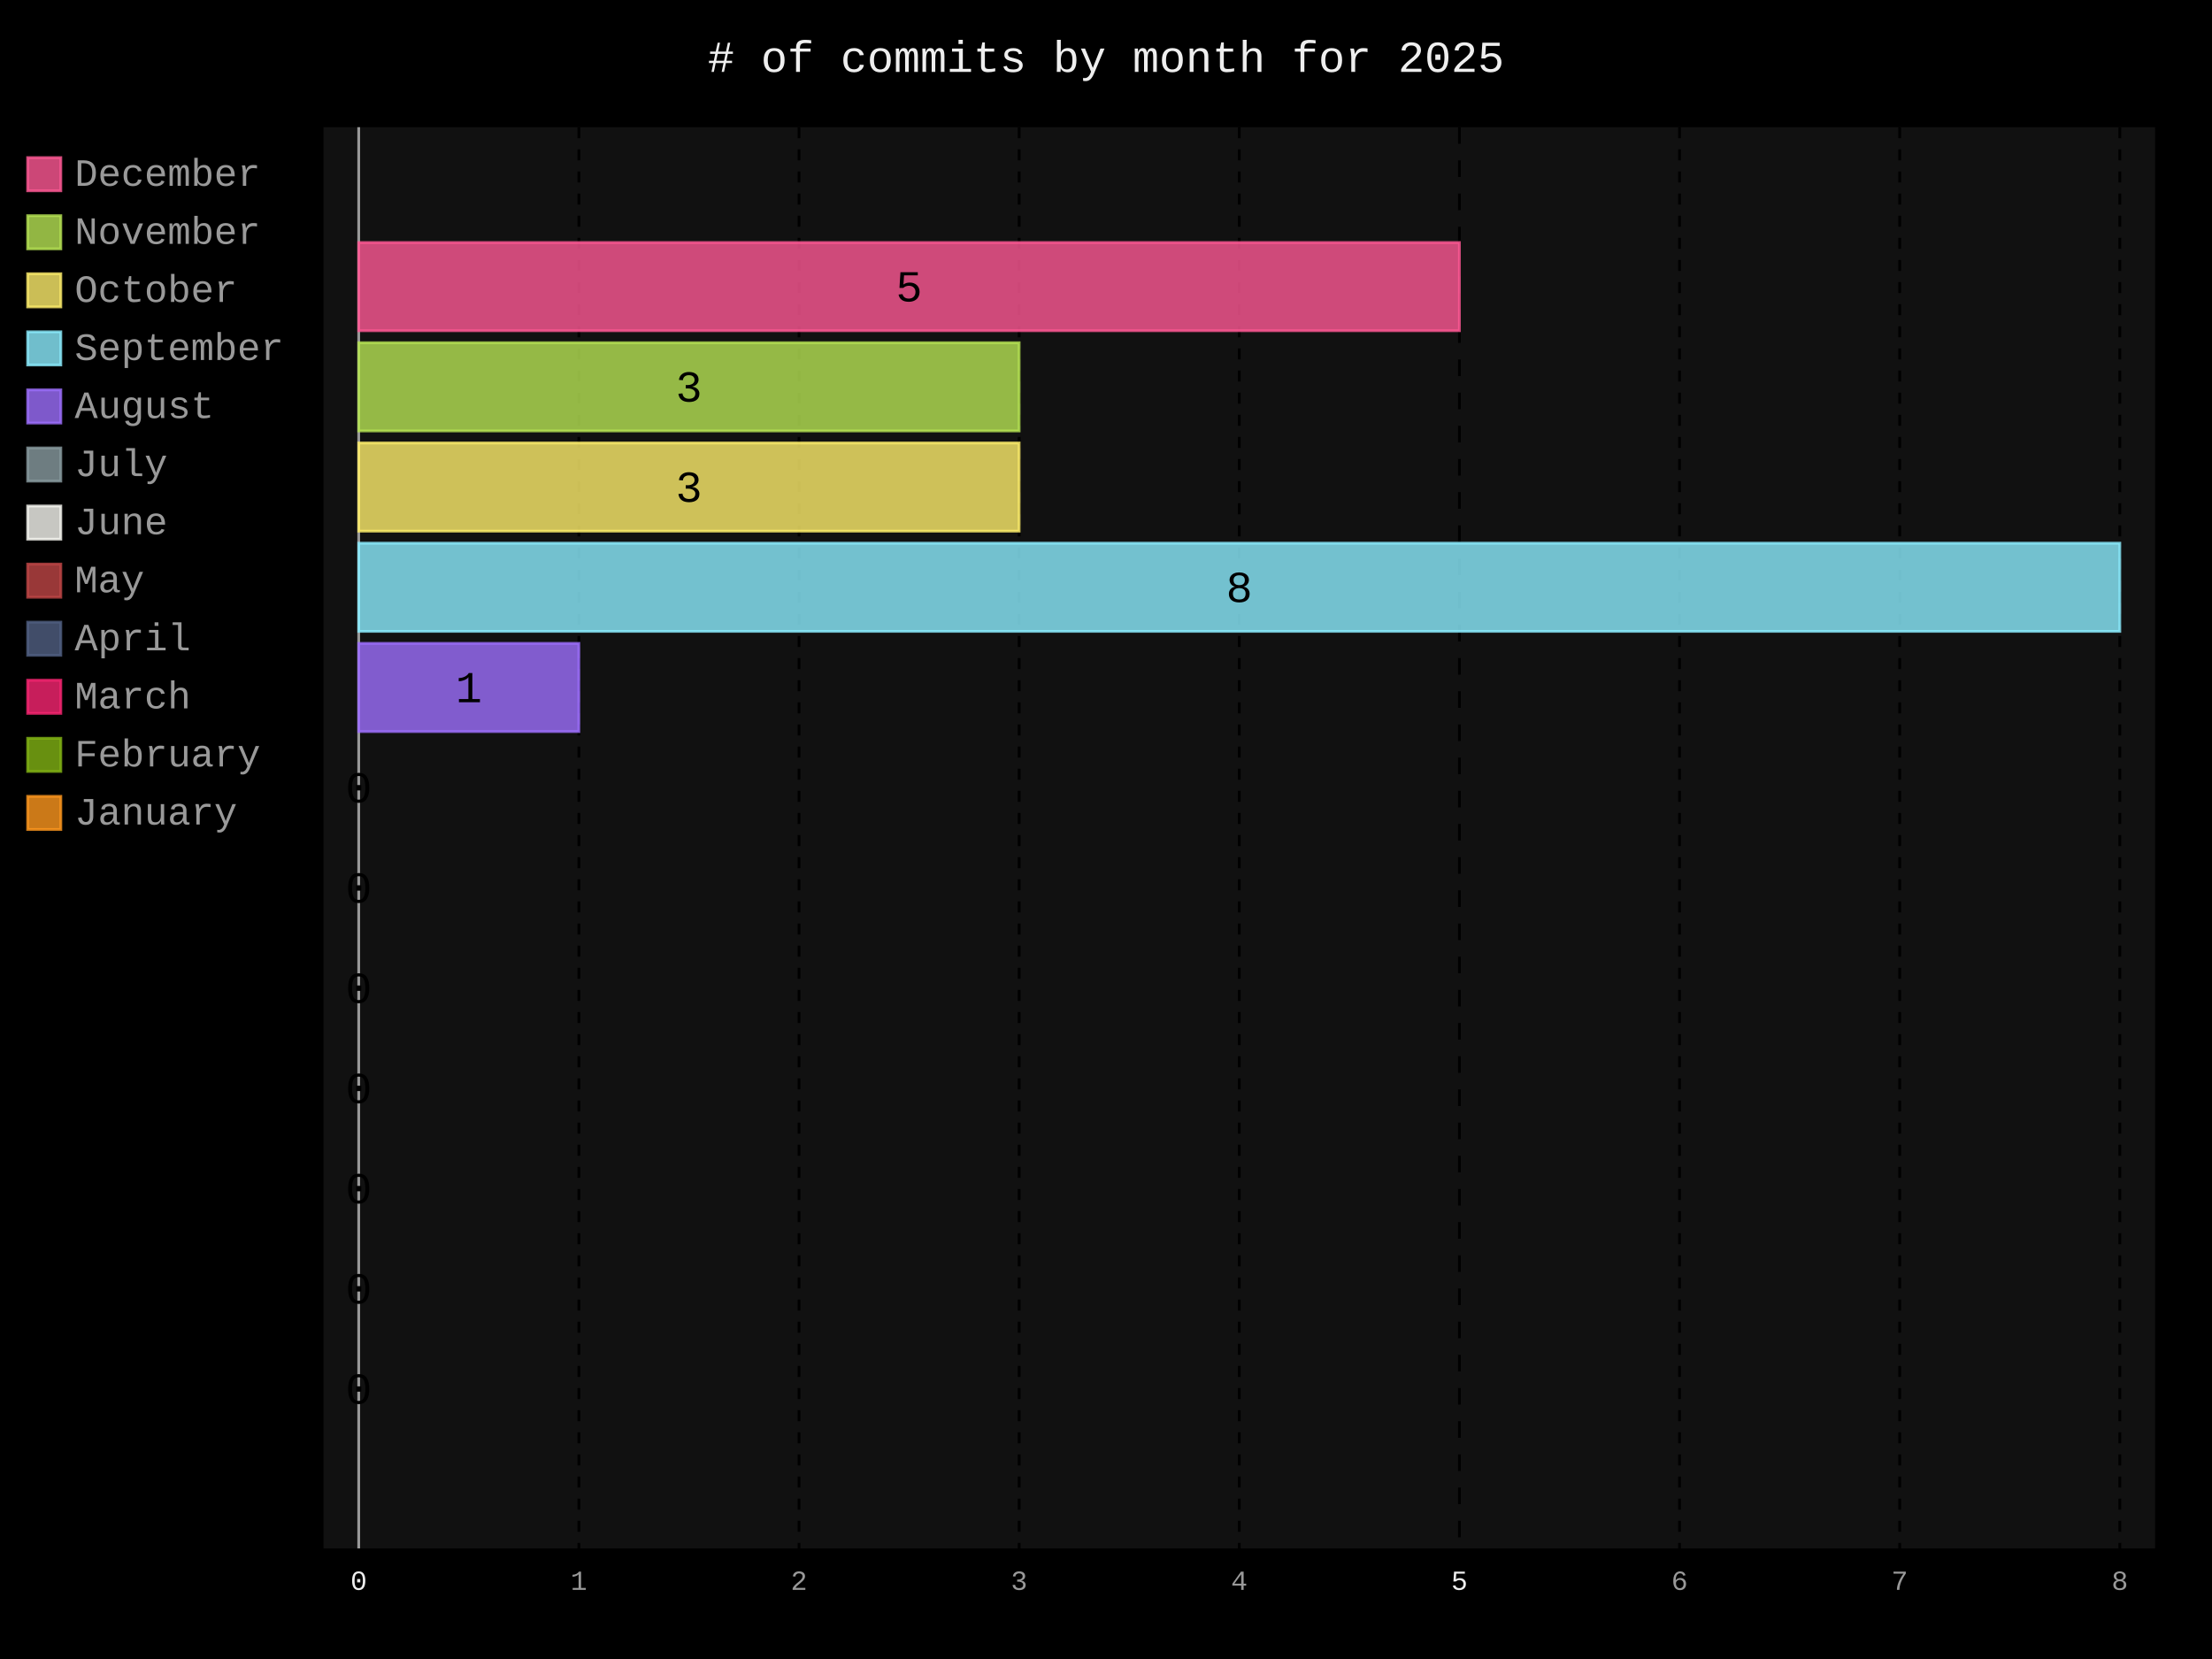
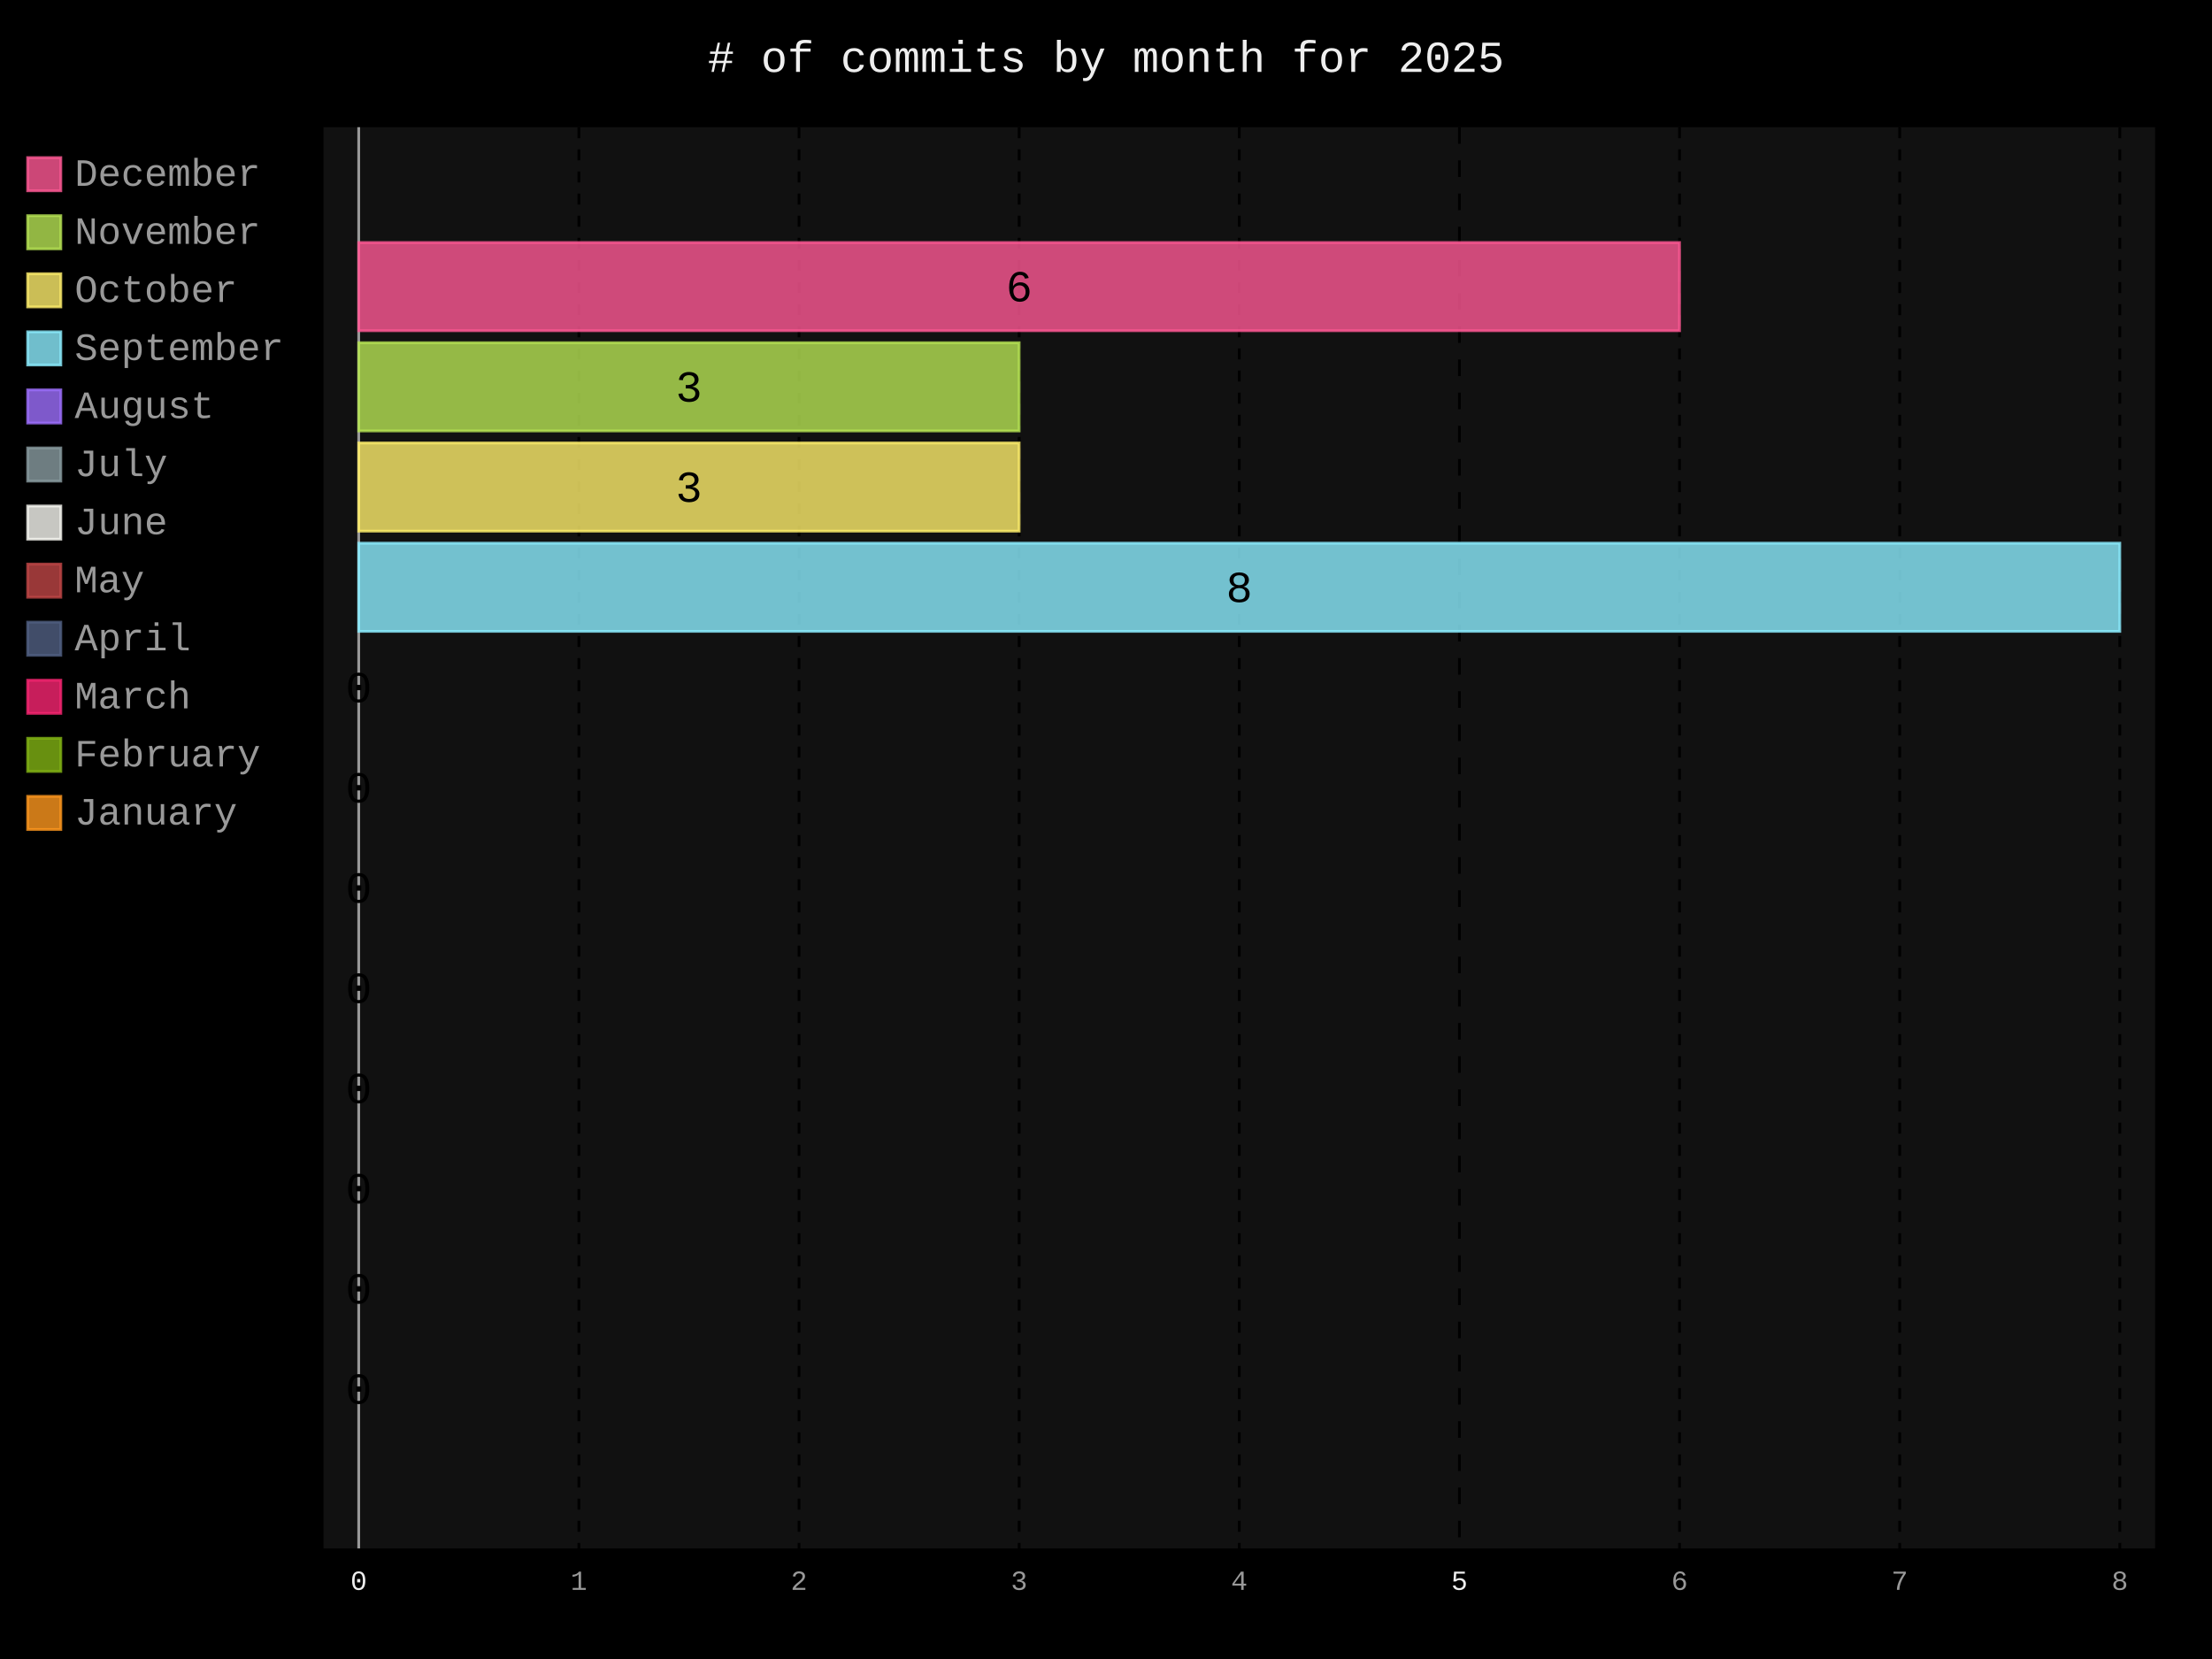
- <svg xmlns="http://www.w3.org/2000/svg" id="chart-17018861-f0f5-4ff5-8813-6e5bc1e0e3a4" class="pygal-chart" viewBox="0 0 800 600">
+ <svg xmlns="http://www.w3.org/2000/svg" id="chart-ded6a700-6eca-4d2b-ad61-0c48f27b3160" class="pygal-chart" viewBox="0 0 800 600">
  <defs>
-     <style type="text/css">#chart-17018861-f0f5-4ff5-8813-6e5bc1e0e3a4{-webkit-user-select:none;-webkit-font-smoothing:antialiased;font-family:Consolas,"Liberation Mono",Menlo,Courier,monospace}#chart-17018861-f0f5-4ff5-8813-6e5bc1e0e3a4 .title{font-family:Consolas,"Liberation Mono",Menlo,Courier,monospace;font-size:16px}#chart-17018861-f0f5-4ff5-8813-6e5bc1e0e3a4 .legends .legend text{font-family:Consolas,"Liberation Mono",Menlo,Courier,monospace;font-size:14px}#chart-17018861-f0f5-4ff5-8813-6e5bc1e0e3a4 .axis text{font-family:Consolas,"Liberation Mono",Menlo,Courier,monospace;font-size:10px}#chart-17018861-f0f5-4ff5-8813-6e5bc1e0e3a4 .axis text.major{font-family:Consolas,"Liberation Mono",Menlo,Courier,monospace;font-size:10px}#chart-17018861-f0f5-4ff5-8813-6e5bc1e0e3a4 .text-overlay text.value{font-family:Consolas,"Liberation Mono",Menlo,Courier,monospace;font-size:16px}#chart-17018861-f0f5-4ff5-8813-6e5bc1e0e3a4 .text-overlay text.label{font-family:Consolas,"Liberation Mono",Menlo,Courier,monospace;font-size:10px}#chart-17018861-f0f5-4ff5-8813-6e5bc1e0e3a4 .tooltip{font-family:Consolas,"Liberation Mono",Menlo,Courier,monospace;font-size:14px}#chart-17018861-f0f5-4ff5-8813-6e5bc1e0e3a4 text.no_data{font-family:Consolas,"Liberation Mono",Menlo,Courier,monospace;font-size:64px}
- #chart-17018861-f0f5-4ff5-8813-6e5bc1e0e3a4{background-color:black}#chart-17018861-f0f5-4ff5-8813-6e5bc1e0e3a4 path,#chart-17018861-f0f5-4ff5-8813-6e5bc1e0e3a4 line,#chart-17018861-f0f5-4ff5-8813-6e5bc1e0e3a4 rect,#chart-17018861-f0f5-4ff5-8813-6e5bc1e0e3a4 circle{-webkit-transition:250ms;-moz-transition:250ms;transition:250ms}#chart-17018861-f0f5-4ff5-8813-6e5bc1e0e3a4 .graph &gt; .background{fill:black}#chart-17018861-f0f5-4ff5-8813-6e5bc1e0e3a4 .plot &gt; .background{fill:#111}#chart-17018861-f0f5-4ff5-8813-6e5bc1e0e3a4 .graph{fill:#999}#chart-17018861-f0f5-4ff5-8813-6e5bc1e0e3a4 text.no_data{fill:#eee}#chart-17018861-f0f5-4ff5-8813-6e5bc1e0e3a4 .title{fill:#eee}#chart-17018861-f0f5-4ff5-8813-6e5bc1e0e3a4 .legends .legend text{fill:#999}#chart-17018861-f0f5-4ff5-8813-6e5bc1e0e3a4 .legends .legend:hover text{fill:#eee}#chart-17018861-f0f5-4ff5-8813-6e5bc1e0e3a4 .axis .line{stroke:#eee}#chart-17018861-f0f5-4ff5-8813-6e5bc1e0e3a4 .axis .guide.line{stroke:#555}#chart-17018861-f0f5-4ff5-8813-6e5bc1e0e3a4 .axis .major.line{stroke:#999}#chart-17018861-f0f5-4ff5-8813-6e5bc1e0e3a4 .axis text.major{fill:#eee}#chart-17018861-f0f5-4ff5-8813-6e5bc1e0e3a4 .axis.y .guides:hover .guide.line,#chart-17018861-f0f5-4ff5-8813-6e5bc1e0e3a4 .line-graph .axis.x .guides:hover .guide.line,#chart-17018861-f0f5-4ff5-8813-6e5bc1e0e3a4 .stackedline-graph .axis.x .guides:hover .guide.line,#chart-17018861-f0f5-4ff5-8813-6e5bc1e0e3a4 .xy-graph .axis.x .guides:hover .guide.line{stroke:#eee}#chart-17018861-f0f5-4ff5-8813-6e5bc1e0e3a4 .axis .guides:hover text{fill:#eee}#chart-17018861-f0f5-4ff5-8813-6e5bc1e0e3a4 .reactive{fill-opacity:.8;stroke-opacity:.8;stroke-width:1}#chart-17018861-f0f5-4ff5-8813-6e5bc1e0e3a4 .ci{stroke:#999}#chart-17018861-f0f5-4ff5-8813-6e5bc1e0e3a4 .reactive.active,#chart-17018861-f0f5-4ff5-8813-6e5bc1e0e3a4 .active .reactive{fill-opacity:.4;stroke-opacity:.9;stroke-width:4}#chart-17018861-f0f5-4ff5-8813-6e5bc1e0e3a4 .ci .reactive.active{stroke-width:1.5}#chart-17018861-f0f5-4ff5-8813-6e5bc1e0e3a4 .series text{fill:#eee}#chart-17018861-f0f5-4ff5-8813-6e5bc1e0e3a4 .tooltip rect{fill:#111;stroke:#eee;-webkit-transition:opacity 250ms;-moz-transition:opacity 250ms;transition:opacity 250ms}#chart-17018861-f0f5-4ff5-8813-6e5bc1e0e3a4 .tooltip .label{fill:#999}#chart-17018861-f0f5-4ff5-8813-6e5bc1e0e3a4 .tooltip .label{fill:#999}#chart-17018861-f0f5-4ff5-8813-6e5bc1e0e3a4 .tooltip .legend{font-size:.8em;fill:#555}#chart-17018861-f0f5-4ff5-8813-6e5bc1e0e3a4 .tooltip .x_label{font-size:.6em;fill:#eee}#chart-17018861-f0f5-4ff5-8813-6e5bc1e0e3a4 .tooltip .xlink{font-size:.5em;text-decoration:underline}#chart-17018861-f0f5-4ff5-8813-6e5bc1e0e3a4 .tooltip .value{font-size:1.5em}#chart-17018861-f0f5-4ff5-8813-6e5bc1e0e3a4 .bound{font-size:.5em}#chart-17018861-f0f5-4ff5-8813-6e5bc1e0e3a4 .max-value{font-size:.75em;fill:#555}#chart-17018861-f0f5-4ff5-8813-6e5bc1e0e3a4 .map-element{fill:#111;stroke:#555 !important}#chart-17018861-f0f5-4ff5-8813-6e5bc1e0e3a4 .map-element .reactive{fill-opacity:inherit;stroke-opacity:inherit}#chart-17018861-f0f5-4ff5-8813-6e5bc1e0e3a4 .color-0,#chart-17018861-f0f5-4ff5-8813-6e5bc1e0e3a4 .color-0 a:visited{stroke:#ff5995;fill:#ff5995}#chart-17018861-f0f5-4ff5-8813-6e5bc1e0e3a4 .color-1,#chart-17018861-f0f5-4ff5-8813-6e5bc1e0e3a4 .color-1 a:visited{stroke:#b6e354;fill:#b6e354}#chart-17018861-f0f5-4ff5-8813-6e5bc1e0e3a4 .color-2,#chart-17018861-f0f5-4ff5-8813-6e5bc1e0e3a4 .color-2 a:visited{stroke:#feed6c;fill:#feed6c}#chart-17018861-f0f5-4ff5-8813-6e5bc1e0e3a4 .color-3,#chart-17018861-f0f5-4ff5-8813-6e5bc1e0e3a4 .color-3 a:visited{stroke:#8cedff;fill:#8cedff}#chart-17018861-f0f5-4ff5-8813-6e5bc1e0e3a4 .color-4,#chart-17018861-f0f5-4ff5-8813-6e5bc1e0e3a4 .color-4 a:visited{stroke:#9e6ffe;fill:#9e6ffe}#chart-17018861-f0f5-4ff5-8813-6e5bc1e0e3a4 .color-5,#chart-17018861-f0f5-4ff5-8813-6e5bc1e0e3a4 .color-5 a:visited{stroke:#899ca1;fill:#899ca1}#chart-17018861-f0f5-4ff5-8813-6e5bc1e0e3a4 .color-6,#chart-17018861-f0f5-4ff5-8813-6e5bc1e0e3a4 .color-6 a:visited{stroke:#f8f8f2;fill:#f8f8f2}#chart-17018861-f0f5-4ff5-8813-6e5bc1e0e3a4 .color-7,#chart-17018861-f0f5-4ff5-8813-6e5bc1e0e3a4 .color-7 a:visited{stroke:#bf4646;fill:#bf4646}#chart-17018861-f0f5-4ff5-8813-6e5bc1e0e3a4 .color-8,#chart-17018861-f0f5-4ff5-8813-6e5bc1e0e3a4 .color-8 a:visited{stroke:#516083;fill:#516083}#chart-17018861-f0f5-4ff5-8813-6e5bc1e0e3a4 .color-9,#chart-17018861-f0f5-4ff5-8813-6e5bc1e0e3a4 .color-9 a:visited{stroke:#f92672;fill:#f92672}#chart-17018861-f0f5-4ff5-8813-6e5bc1e0e3a4 .color-10,#chart-17018861-f0f5-4ff5-8813-6e5bc1e0e3a4 .color-10 a:visited{stroke:#82b414;fill:#82b414}#chart-17018861-f0f5-4ff5-8813-6e5bc1e0e3a4 .color-11,#chart-17018861-f0f5-4ff5-8813-6e5bc1e0e3a4 .color-11 a:visited{stroke:#fd971f;fill:#fd971f}#chart-17018861-f0f5-4ff5-8813-6e5bc1e0e3a4 .text-overlay .color-0 text{fill:black}#chart-17018861-f0f5-4ff5-8813-6e5bc1e0e3a4 .text-overlay .color-1 text{fill:black}#chart-17018861-f0f5-4ff5-8813-6e5bc1e0e3a4 .text-overlay .color-2 text{fill:black}#chart-17018861-f0f5-4ff5-8813-6e5bc1e0e3a4 .text-overlay .color-3 text{fill:black}#chart-17018861-f0f5-4ff5-8813-6e5bc1e0e3a4 .text-overlay .color-4 text{fill:black}#chart-17018861-f0f5-4ff5-8813-6e5bc1e0e3a4 .text-overlay .color-5 text{fill:black}#chart-17018861-f0f5-4ff5-8813-6e5bc1e0e3a4 .text-overlay .color-6 text{fill:black}#chart-17018861-f0f5-4ff5-8813-6e5bc1e0e3a4 .text-overlay .color-7 text{fill:black}#chart-17018861-f0f5-4ff5-8813-6e5bc1e0e3a4 .text-overlay .color-8 text{fill:black}#chart-17018861-f0f5-4ff5-8813-6e5bc1e0e3a4 .text-overlay .color-9 text{fill:black}#chart-17018861-f0f5-4ff5-8813-6e5bc1e0e3a4 .text-overlay .color-10 text{fill:black}#chart-17018861-f0f5-4ff5-8813-6e5bc1e0e3a4 .text-overlay .color-11 text{fill:black}
- #chart-17018861-f0f5-4ff5-8813-6e5bc1e0e3a4 text.no_data{text-anchor:middle}#chart-17018861-f0f5-4ff5-8813-6e5bc1e0e3a4 .guide.line{fill:none}#chart-17018861-f0f5-4ff5-8813-6e5bc1e0e3a4 .centered{text-anchor:middle}#chart-17018861-f0f5-4ff5-8813-6e5bc1e0e3a4 .title{text-anchor:middle}#chart-17018861-f0f5-4ff5-8813-6e5bc1e0e3a4 .legends .legend text{fill-opacity:1}#chart-17018861-f0f5-4ff5-8813-6e5bc1e0e3a4 .axis.x text{text-anchor:middle}#chart-17018861-f0f5-4ff5-8813-6e5bc1e0e3a4 .axis.x:not(.web) text[transform]{text-anchor:start}#chart-17018861-f0f5-4ff5-8813-6e5bc1e0e3a4 .axis.x:not(.web) text[transform].backwards{text-anchor:end}#chart-17018861-f0f5-4ff5-8813-6e5bc1e0e3a4 .axis.y text{text-anchor:end}#chart-17018861-f0f5-4ff5-8813-6e5bc1e0e3a4 .axis.y text[transform].backwards{text-anchor:start}#chart-17018861-f0f5-4ff5-8813-6e5bc1e0e3a4 .axis.y2 text{text-anchor:start}#chart-17018861-f0f5-4ff5-8813-6e5bc1e0e3a4 .axis.y2 text[transform].backwards{text-anchor:end}#chart-17018861-f0f5-4ff5-8813-6e5bc1e0e3a4 .axis .guide.line{stroke-dasharray:4,4;stroke:black}#chart-17018861-f0f5-4ff5-8813-6e5bc1e0e3a4 .axis .major.guide.line{stroke-dasharray:6,6;stroke:black}#chart-17018861-f0f5-4ff5-8813-6e5bc1e0e3a4 .horizontal .axis.y .guide.line,#chart-17018861-f0f5-4ff5-8813-6e5bc1e0e3a4 .horizontal .axis.y2 .guide.line,#chart-17018861-f0f5-4ff5-8813-6e5bc1e0e3a4 .vertical .axis.x .guide.line{opacity:0}#chart-17018861-f0f5-4ff5-8813-6e5bc1e0e3a4 .horizontal .axis.always_show .guide.line,#chart-17018861-f0f5-4ff5-8813-6e5bc1e0e3a4 .vertical .axis.always_show .guide.line{opacity:1 !important}#chart-17018861-f0f5-4ff5-8813-6e5bc1e0e3a4 .axis.y .guides:hover .guide.line,#chart-17018861-f0f5-4ff5-8813-6e5bc1e0e3a4 .axis.y2 .guides:hover .guide.line,#chart-17018861-f0f5-4ff5-8813-6e5bc1e0e3a4 .axis.x .guides:hover .guide.line{opacity:1}#chart-17018861-f0f5-4ff5-8813-6e5bc1e0e3a4 .axis .guides:hover text{opacity:1}#chart-17018861-f0f5-4ff5-8813-6e5bc1e0e3a4 .nofill{fill:none}#chart-17018861-f0f5-4ff5-8813-6e5bc1e0e3a4 .subtle-fill{fill-opacity:.2}#chart-17018861-f0f5-4ff5-8813-6e5bc1e0e3a4 .dot{stroke-width:1px;fill-opacity:1;stroke-opacity:1}#chart-17018861-f0f5-4ff5-8813-6e5bc1e0e3a4 .dot.active{stroke-width:5px}#chart-17018861-f0f5-4ff5-8813-6e5bc1e0e3a4 .dot.negative{fill:transparent}#chart-17018861-f0f5-4ff5-8813-6e5bc1e0e3a4 text,#chart-17018861-f0f5-4ff5-8813-6e5bc1e0e3a4 tspan{stroke:none !important}#chart-17018861-f0f5-4ff5-8813-6e5bc1e0e3a4 .series text.active{opacity:1}#chart-17018861-f0f5-4ff5-8813-6e5bc1e0e3a4 .tooltip rect{fill-opacity:.95;stroke-width:.5}#chart-17018861-f0f5-4ff5-8813-6e5bc1e0e3a4 .tooltip text{fill-opacity:1}#chart-17018861-f0f5-4ff5-8813-6e5bc1e0e3a4 .showable{visibility:hidden}#chart-17018861-f0f5-4ff5-8813-6e5bc1e0e3a4 .showable.shown{visibility:visible}#chart-17018861-f0f5-4ff5-8813-6e5bc1e0e3a4 .gauge-background{fill:rgba(229,229,229,1);stroke:none}#chart-17018861-f0f5-4ff5-8813-6e5bc1e0e3a4 .bg-lines{stroke:black;stroke-width:2px}</style>
+     <style type="text/css">#chart-ded6a700-6eca-4d2b-ad61-0c48f27b3160{-webkit-user-select:none;-webkit-font-smoothing:antialiased;font-family:Consolas,"Liberation Mono",Menlo,Courier,monospace}#chart-ded6a700-6eca-4d2b-ad61-0c48f27b3160 .title{font-family:Consolas,"Liberation Mono",Menlo,Courier,monospace;font-size:16px}#chart-ded6a700-6eca-4d2b-ad61-0c48f27b3160 .legends .legend text{font-family:Consolas,"Liberation Mono",Menlo,Courier,monospace;font-size:14px}#chart-ded6a700-6eca-4d2b-ad61-0c48f27b3160 .axis text{font-family:Consolas,"Liberation Mono",Menlo,Courier,monospace;font-size:10px}#chart-ded6a700-6eca-4d2b-ad61-0c48f27b3160 .axis text.major{font-family:Consolas,"Liberation Mono",Menlo,Courier,monospace;font-size:10px}#chart-ded6a700-6eca-4d2b-ad61-0c48f27b3160 .text-overlay text.value{font-family:Consolas,"Liberation Mono",Menlo,Courier,monospace;font-size:16px}#chart-ded6a700-6eca-4d2b-ad61-0c48f27b3160 .text-overlay text.label{font-family:Consolas,"Liberation Mono",Menlo,Courier,monospace;font-size:10px}#chart-ded6a700-6eca-4d2b-ad61-0c48f27b3160 .tooltip{font-family:Consolas,"Liberation Mono",Menlo,Courier,monospace;font-size:14px}#chart-ded6a700-6eca-4d2b-ad61-0c48f27b3160 text.no_data{font-family:Consolas,"Liberation Mono",Menlo,Courier,monospace;font-size:64px}
+ #chart-ded6a700-6eca-4d2b-ad61-0c48f27b3160{background-color:black}#chart-ded6a700-6eca-4d2b-ad61-0c48f27b3160 path,#chart-ded6a700-6eca-4d2b-ad61-0c48f27b3160 line,#chart-ded6a700-6eca-4d2b-ad61-0c48f27b3160 rect,#chart-ded6a700-6eca-4d2b-ad61-0c48f27b3160 circle{-webkit-transition:250ms;-moz-transition:250ms;transition:250ms}#chart-ded6a700-6eca-4d2b-ad61-0c48f27b3160 .graph &gt; .background{fill:black}#chart-ded6a700-6eca-4d2b-ad61-0c48f27b3160 .plot &gt; .background{fill:#111}#chart-ded6a700-6eca-4d2b-ad61-0c48f27b3160 .graph{fill:#999}#chart-ded6a700-6eca-4d2b-ad61-0c48f27b3160 text.no_data{fill:#eee}#chart-ded6a700-6eca-4d2b-ad61-0c48f27b3160 .title{fill:#eee}#chart-ded6a700-6eca-4d2b-ad61-0c48f27b3160 .legends .legend text{fill:#999}#chart-ded6a700-6eca-4d2b-ad61-0c48f27b3160 .legends .legend:hover text{fill:#eee}#chart-ded6a700-6eca-4d2b-ad61-0c48f27b3160 .axis .line{stroke:#eee}#chart-ded6a700-6eca-4d2b-ad61-0c48f27b3160 .axis .guide.line{stroke:#555}#chart-ded6a700-6eca-4d2b-ad61-0c48f27b3160 .axis .major.line{stroke:#999}#chart-ded6a700-6eca-4d2b-ad61-0c48f27b3160 .axis text.major{fill:#eee}#chart-ded6a700-6eca-4d2b-ad61-0c48f27b3160 .axis.y .guides:hover .guide.line,#chart-ded6a700-6eca-4d2b-ad61-0c48f27b3160 .line-graph .axis.x .guides:hover .guide.line,#chart-ded6a700-6eca-4d2b-ad61-0c48f27b3160 .stackedline-graph .axis.x .guides:hover .guide.line,#chart-ded6a700-6eca-4d2b-ad61-0c48f27b3160 .xy-graph .axis.x .guides:hover .guide.line{stroke:#eee}#chart-ded6a700-6eca-4d2b-ad61-0c48f27b3160 .axis .guides:hover text{fill:#eee}#chart-ded6a700-6eca-4d2b-ad61-0c48f27b3160 .reactive{fill-opacity:.8;stroke-opacity:.8;stroke-width:1}#chart-ded6a700-6eca-4d2b-ad61-0c48f27b3160 .ci{stroke:#999}#chart-ded6a700-6eca-4d2b-ad61-0c48f27b3160 .reactive.active,#chart-ded6a700-6eca-4d2b-ad61-0c48f27b3160 .active .reactive{fill-opacity:.4;stroke-opacity:.9;stroke-width:4}#chart-ded6a700-6eca-4d2b-ad61-0c48f27b3160 .ci .reactive.active{stroke-width:1.5}#chart-ded6a700-6eca-4d2b-ad61-0c48f27b3160 .series text{fill:#eee}#chart-ded6a700-6eca-4d2b-ad61-0c48f27b3160 .tooltip rect{fill:#111;stroke:#eee;-webkit-transition:opacity 250ms;-moz-transition:opacity 250ms;transition:opacity 250ms}#chart-ded6a700-6eca-4d2b-ad61-0c48f27b3160 .tooltip .label{fill:#999}#chart-ded6a700-6eca-4d2b-ad61-0c48f27b3160 .tooltip .label{fill:#999}#chart-ded6a700-6eca-4d2b-ad61-0c48f27b3160 .tooltip .legend{font-size:.8em;fill:#555}#chart-ded6a700-6eca-4d2b-ad61-0c48f27b3160 .tooltip .x_label{font-size:.6em;fill:#eee}#chart-ded6a700-6eca-4d2b-ad61-0c48f27b3160 .tooltip .xlink{font-size:.5em;text-decoration:underline}#chart-ded6a700-6eca-4d2b-ad61-0c48f27b3160 .tooltip .value{font-size:1.5em}#chart-ded6a700-6eca-4d2b-ad61-0c48f27b3160 .bound{font-size:.5em}#chart-ded6a700-6eca-4d2b-ad61-0c48f27b3160 .max-value{font-size:.75em;fill:#555}#chart-ded6a700-6eca-4d2b-ad61-0c48f27b3160 .map-element{fill:#111;stroke:#555 !important}#chart-ded6a700-6eca-4d2b-ad61-0c48f27b3160 .map-element .reactive{fill-opacity:inherit;stroke-opacity:inherit}#chart-ded6a700-6eca-4d2b-ad61-0c48f27b3160 .color-0,#chart-ded6a700-6eca-4d2b-ad61-0c48f27b3160 .color-0 a:visited{stroke:#ff5995;fill:#ff5995}#chart-ded6a700-6eca-4d2b-ad61-0c48f27b3160 .color-1,#chart-ded6a700-6eca-4d2b-ad61-0c48f27b3160 .color-1 a:visited{stroke:#b6e354;fill:#b6e354}#chart-ded6a700-6eca-4d2b-ad61-0c48f27b3160 .color-2,#chart-ded6a700-6eca-4d2b-ad61-0c48f27b3160 .color-2 a:visited{stroke:#feed6c;fill:#feed6c}#chart-ded6a700-6eca-4d2b-ad61-0c48f27b3160 .color-3,#chart-ded6a700-6eca-4d2b-ad61-0c48f27b3160 .color-3 a:visited{stroke:#8cedff;fill:#8cedff}#chart-ded6a700-6eca-4d2b-ad61-0c48f27b3160 .color-4,#chart-ded6a700-6eca-4d2b-ad61-0c48f27b3160 .color-4 a:visited{stroke:#9e6ffe;fill:#9e6ffe}#chart-ded6a700-6eca-4d2b-ad61-0c48f27b3160 .color-5,#chart-ded6a700-6eca-4d2b-ad61-0c48f27b3160 .color-5 a:visited{stroke:#899ca1;fill:#899ca1}#chart-ded6a700-6eca-4d2b-ad61-0c48f27b3160 .color-6,#chart-ded6a700-6eca-4d2b-ad61-0c48f27b3160 .color-6 a:visited{stroke:#f8f8f2;fill:#f8f8f2}#chart-ded6a700-6eca-4d2b-ad61-0c48f27b3160 .color-7,#chart-ded6a700-6eca-4d2b-ad61-0c48f27b3160 .color-7 a:visited{stroke:#bf4646;fill:#bf4646}#chart-ded6a700-6eca-4d2b-ad61-0c48f27b3160 .color-8,#chart-ded6a700-6eca-4d2b-ad61-0c48f27b3160 .color-8 a:visited{stroke:#516083;fill:#516083}#chart-ded6a700-6eca-4d2b-ad61-0c48f27b3160 .color-9,#chart-ded6a700-6eca-4d2b-ad61-0c48f27b3160 .color-9 a:visited{stroke:#f92672;fill:#f92672}#chart-ded6a700-6eca-4d2b-ad61-0c48f27b3160 .color-10,#chart-ded6a700-6eca-4d2b-ad61-0c48f27b3160 .color-10 a:visited{stroke:#82b414;fill:#82b414}#chart-ded6a700-6eca-4d2b-ad61-0c48f27b3160 .color-11,#chart-ded6a700-6eca-4d2b-ad61-0c48f27b3160 .color-11 a:visited{stroke:#fd971f;fill:#fd971f}#chart-ded6a700-6eca-4d2b-ad61-0c48f27b3160 .text-overlay .color-0 text{fill:black}#chart-ded6a700-6eca-4d2b-ad61-0c48f27b3160 .text-overlay .color-1 text{fill:black}#chart-ded6a700-6eca-4d2b-ad61-0c48f27b3160 .text-overlay .color-2 text{fill:black}#chart-ded6a700-6eca-4d2b-ad61-0c48f27b3160 .text-overlay .color-3 text{fill:black}#chart-ded6a700-6eca-4d2b-ad61-0c48f27b3160 .text-overlay .color-4 text{fill:black}#chart-ded6a700-6eca-4d2b-ad61-0c48f27b3160 .text-overlay .color-5 text{fill:black}#chart-ded6a700-6eca-4d2b-ad61-0c48f27b3160 .text-overlay .color-6 text{fill:black}#chart-ded6a700-6eca-4d2b-ad61-0c48f27b3160 .text-overlay .color-7 text{fill:black}#chart-ded6a700-6eca-4d2b-ad61-0c48f27b3160 .text-overlay .color-8 text{fill:black}#chart-ded6a700-6eca-4d2b-ad61-0c48f27b3160 .text-overlay .color-9 text{fill:black}#chart-ded6a700-6eca-4d2b-ad61-0c48f27b3160 .text-overlay .color-10 text{fill:black}#chart-ded6a700-6eca-4d2b-ad61-0c48f27b3160 .text-overlay .color-11 text{fill:black}
+ #chart-ded6a700-6eca-4d2b-ad61-0c48f27b3160 text.no_data{text-anchor:middle}#chart-ded6a700-6eca-4d2b-ad61-0c48f27b3160 .guide.line{fill:none}#chart-ded6a700-6eca-4d2b-ad61-0c48f27b3160 .centered{text-anchor:middle}#chart-ded6a700-6eca-4d2b-ad61-0c48f27b3160 .title{text-anchor:middle}#chart-ded6a700-6eca-4d2b-ad61-0c48f27b3160 .legends .legend text{fill-opacity:1}#chart-ded6a700-6eca-4d2b-ad61-0c48f27b3160 .axis.x text{text-anchor:middle}#chart-ded6a700-6eca-4d2b-ad61-0c48f27b3160 .axis.x:not(.web) text[transform]{text-anchor:start}#chart-ded6a700-6eca-4d2b-ad61-0c48f27b3160 .axis.x:not(.web) text[transform].backwards{text-anchor:end}#chart-ded6a700-6eca-4d2b-ad61-0c48f27b3160 .axis.y text{text-anchor:end}#chart-ded6a700-6eca-4d2b-ad61-0c48f27b3160 .axis.y text[transform].backwards{text-anchor:start}#chart-ded6a700-6eca-4d2b-ad61-0c48f27b3160 .axis.y2 text{text-anchor:start}#chart-ded6a700-6eca-4d2b-ad61-0c48f27b3160 .axis.y2 text[transform].backwards{text-anchor:end}#chart-ded6a700-6eca-4d2b-ad61-0c48f27b3160 .axis .guide.line{stroke-dasharray:4,4;stroke:black}#chart-ded6a700-6eca-4d2b-ad61-0c48f27b3160 .axis .major.guide.line{stroke-dasharray:6,6;stroke:black}#chart-ded6a700-6eca-4d2b-ad61-0c48f27b3160 .horizontal .axis.y .guide.line,#chart-ded6a700-6eca-4d2b-ad61-0c48f27b3160 .horizontal .axis.y2 .guide.line,#chart-ded6a700-6eca-4d2b-ad61-0c48f27b3160 .vertical .axis.x .guide.line{opacity:0}#chart-ded6a700-6eca-4d2b-ad61-0c48f27b3160 .horizontal .axis.always_show .guide.line,#chart-ded6a700-6eca-4d2b-ad61-0c48f27b3160 .vertical .axis.always_show .guide.line{opacity:1 !important}#chart-ded6a700-6eca-4d2b-ad61-0c48f27b3160 .axis.y .guides:hover .guide.line,#chart-ded6a700-6eca-4d2b-ad61-0c48f27b3160 .axis.y2 .guides:hover .guide.line,#chart-ded6a700-6eca-4d2b-ad61-0c48f27b3160 .axis.x .guides:hover .guide.line{opacity:1}#chart-ded6a700-6eca-4d2b-ad61-0c48f27b3160 .axis .guides:hover text{opacity:1}#chart-ded6a700-6eca-4d2b-ad61-0c48f27b3160 .nofill{fill:none}#chart-ded6a700-6eca-4d2b-ad61-0c48f27b3160 .subtle-fill{fill-opacity:.2}#chart-ded6a700-6eca-4d2b-ad61-0c48f27b3160 .dot{stroke-width:1px;fill-opacity:1;stroke-opacity:1}#chart-ded6a700-6eca-4d2b-ad61-0c48f27b3160 .dot.active{stroke-width:5px}#chart-ded6a700-6eca-4d2b-ad61-0c48f27b3160 .dot.negative{fill:transparent}#chart-ded6a700-6eca-4d2b-ad61-0c48f27b3160 text,#chart-ded6a700-6eca-4d2b-ad61-0c48f27b3160 tspan{stroke:none !important}#chart-ded6a700-6eca-4d2b-ad61-0c48f27b3160 .series text.active{opacity:1}#chart-ded6a700-6eca-4d2b-ad61-0c48f27b3160 .tooltip rect{fill-opacity:.95;stroke-width:.5}#chart-ded6a700-6eca-4d2b-ad61-0c48f27b3160 .tooltip text{fill-opacity:1}#chart-ded6a700-6eca-4d2b-ad61-0c48f27b3160 .showable{visibility:hidden}#chart-ded6a700-6eca-4d2b-ad61-0c48f27b3160 .showable.shown{visibility:visible}#chart-ded6a700-6eca-4d2b-ad61-0c48f27b3160 .gauge-background{fill:rgba(229,229,229,1);stroke:none}#chart-ded6a700-6eca-4d2b-ad61-0c48f27b3160 .bg-lines{stroke:black;stroke-width:2px}</style>
  </defs>
  <g class="graph horizontalbar-graph horizontal">
    <rect x="0" y="0" width="800" height="600" class="background" />
    <g transform="translate(117, 46)" class="plot">
      <rect x="0" y="0" width="662.4" height="514" class="background" />
      <g class="axis x always_show">
        <g class="guides">
          <path d="M12.738 0 v514" class="axis major line" />
          <text x="12.738" y="529.0" class="major">0</text>
        </g>
        <g class="guides">
          <path d="M92.354 0 v514" class="guide line" />
          <text x="92.354" y="529.0" class="">1</text>
        </g>
        <g class="guides">
          <path d="M171.969 0 v514" class="guide line" />
          <text x="171.969" y="529.0" class="">2</text>
        </g>
        <g class="guides">
          <path d="M251.585 0 v514" class="guide line" />
          <text x="251.585" y="529.0" class="">3</text>
        </g>
        <g class="guides">
          <path d="M331.2 0 v514" class="guide line" />
          <text x="331.2" y="529.0" class="">4</text>
        </g>
        <g class="guides">
          <path d="M410.815 0 v514" class="major guide line" />
          <text x="410.815" y="529.0" class="major">5</text>
        </g>
        <g class="guides">
          <path d="M490.431 0 v514" class="guide line" />
          <text x="490.431" y="529.0" class="">6</text>
        </g>
        <g class="guides">
          <path d="M570.046 0 v514" class="guide line" />
          <text x="570.046" y="529.0" class="">7</text>
        </g>
        <g class="guides">
          <path d="M649.662 0 v514" class="guide line" />
          <text x="649.662" y="529.0" class="">8</text>
        </g>
      </g>
      <g class="series serie-11 color-11">
        <g class="bars">
          <g class="bar">
            <rect x="12.738" y="440.393" rx="0" ry="0" height="31.894" class="rect reactive tooltip-trigger" />
          </g>
        </g>
      </g>
      <g class="series serie-10 color-10">
        <g class="bars">
          <g class="bar">
            <rect x="12.738" y="404.149" rx="0" ry="0" height="31.894" class="rect reactive tooltip-trigger" />
          </g>
        </g>
      </g>
      <g class="series serie-9 color-9">
        <g class="bars">
          <g class="bar">
            <rect x="12.738" y="367.905" rx="0" ry="0" height="31.894" class="rect reactive tooltip-trigger" />
          </g>
        </g>
      </g>
      <g class="series serie-8 color-8">
        <g class="bars">
          <g class="bar">
            <rect x="12.738" y="331.662" rx="0" ry="0" height="31.894" class="rect reactive tooltip-trigger" />
          </g>
        </g>
      </g>
      <g class="series serie-7 color-7">
        <g class="bars">
          <g class="bar">
            <rect x="12.738" y="295.418" rx="0" ry="0" height="31.894" class="rect reactive tooltip-trigger" />
          </g>
        </g>
      </g>
      <g class="series serie-6 color-6">
        <g class="bars">
          <g class="bar">
            <rect x="12.738" y="259.175" rx="0" ry="0" height="31.894" class="rect reactive tooltip-trigger" />
          </g>
        </g>
      </g>
      <g class="series serie-5 color-5">
        <g class="bars">
          <g class="bar">
            <rect x="12.738" y="222.931" rx="0" ry="0" height="31.894" class="rect reactive tooltip-trigger" />
          </g>
        </g>
      </g>
      <g class="series serie-4 color-4">
        <g class="bars">
          <g class="bar">
-             <rect x="12.738" y="186.687" rx="0" ry="0" width="79.615" height="31.894" class="rect reactive tooltip-trigger" />
+             <rect x="12.738" y="186.687" rx="0" ry="0" height="31.894" class="rect reactive tooltip-trigger" />
          </g>
        </g>
      </g>
      <g class="series serie-3 color-3">
        <g class="bars">
          <g class="bar">
            <rect x="12.738" y="150.444" rx="0" ry="0" width="636.923" height="31.894" class="rect reactive tooltip-trigger" />
          </g>
        </g>
      </g>
      <g class="series serie-2 color-2">
        <g class="bars">
          <g class="bar">
            <rect x="12.738" y="114.2" rx="0" ry="0" width="238.846" height="31.894" class="rect reactive tooltip-trigger" />
          </g>
        </g>
      </g>
      <g class="series serie-1 color-1">
        <g class="bars">
          <g class="bar">
            <rect x="12.738" y="77.957" rx="0" ry="0" width="238.846" height="31.894" class="rect reactive tooltip-trigger" />
          </g>
        </g>
      </g>
      <g class="series serie-0 color-0">
        <g class="bars">
          <g class="bar">
-             <rect x="12.738" y="41.713" rx="0" ry="0" width="398.077" height="31.894" class="rect reactive tooltip-trigger" />
+             <rect x="12.738" y="41.713" rx="0" ry="0" width="477.692" height="31.894" class="rect reactive tooltip-trigger" />
          </g>
        </g>
      </g>
    </g>
    <g class="titles">
      <text x="400.0" y="26" class="title plot_title"># of commits by month for 2025</text>
    </g>
    <g transform="translate(117, 46)" class="plot overlay">
      <g class="series serie-11 color-11" />
      <g class="series serie-10 color-10" />
      <g class="series serie-9 color-9" />
      <g class="series serie-8 color-8" />
      <g class="series serie-7 color-7" />
      <g class="series serie-6 color-6" />
      <g class="series serie-5 color-5" />
      <g class="series serie-4 color-4" />
      <g class="series serie-3 color-3" />
      <g class="series serie-2 color-2" />
      <g class="series serie-1 color-1" />
      <g class="series serie-0 color-0" />
    </g>
    <g transform="translate(117, 46)" class="plot text-overlay">
      <g class="series serie-11 color-11">
        <text text-anchor="middle" x="12.738" y="461.673" class="value">0</text>
      </g>
      <g class="series serie-10 color-10">
        <text text-anchor="middle" x="12.738" y="425.429" class="value">0</text>
      </g>
      <g class="series serie-9 color-9">
        <text text-anchor="middle" x="12.738" y="389.186" class="value">0</text>
      </g>
      <g class="series serie-8 color-8">
        <text text-anchor="middle" x="12.738" y="352.942" class="value">0</text>
      </g>
      <g class="series serie-7 color-7">
        <text text-anchor="middle" x="12.738" y="316.699" class="value">0</text>
      </g>
      <g class="series serie-6 color-6">
        <text text-anchor="middle" x="12.738" y="280.455" class="value">0</text>
      </g>
      <g class="series serie-5 color-5">
        <text text-anchor="middle" x="12.738" y="244.212" class="value">0</text>
      </g>
      <g class="series serie-4 color-4">
-         <text text-anchor="middle" x="52.546" y="207.968" class="value">1</text>
+         <text text-anchor="middle" x="12.738" y="207.968" class="value">0</text>
      </g>
      <g class="series serie-3 color-3">
        <text text-anchor="middle" x="331.2" y="171.724" class="value">8</text>
      </g>
      <g class="series serie-2 color-2">
        <text text-anchor="middle" x="132.162" y="135.481" class="value">3</text>
      </g>
      <g class="series serie-1 color-1">
        <text text-anchor="middle" x="132.162" y="99.237" class="value">3</text>
      </g>
      <g class="series serie-0 color-0">
-         <text text-anchor="middle" x="211.777" y="62.994" class="value">5</text>
+         <text text-anchor="middle" x="251.585" y="62.994" class="value">6</text>
      </g>
    </g>
    <g transform="translate(117, 46)" class="plot tooltip-overlay">
      <g transform="translate(0 0)" style="opacity: 0" class="tooltip">
        <rect rx="0" ry="0" width="0" height="0" class="tooltip-box" />
        <g class="text" />
      </g>
    </g>
    <g transform="translate(10, 56)" class="legends">
      <g id="activate-serie-0" class="legend reactive activate-serie">
        <rect x="0.0" y="1.0" width="12" height="12" class="color-0 reactive" />
        <text x="17.0" y="11.2">December</text>
      </g>
      <g id="activate-serie-1" class="legend reactive activate-serie">
        <rect x="0.0" y="22.0" width="12" height="12" class="color-1 reactive" />
        <text x="17.0" y="32.2">November</text>
      </g>
      <g id="activate-serie-2" class="legend reactive activate-serie">
        <rect x="0.0" y="43.0" width="12" height="12" class="color-2 reactive" />
        <text x="17.0" y="53.2">October</text>
      </g>
      <g id="activate-serie-3" class="legend reactive activate-serie">
        <rect x="0.0" y="64.0" width="12" height="12" class="color-3 reactive" />
        <text x="17.0" y="74.2">September</text>
      </g>
      <g id="activate-serie-4" class="legend reactive activate-serie">
        <rect x="0.0" y="85.0" width="12" height="12" class="color-4 reactive" />
        <text x="17.0" y="95.2">August</text>
      </g>
      <g id="activate-serie-5" class="legend reactive activate-serie">
        <rect x="0.0" y="106.0" width="12" height="12" class="color-5 reactive" />
        <text x="17.0" y="116.2">July</text>
      </g>
      <g id="activate-serie-6" class="legend reactive activate-serie">
        <rect x="0.0" y="127.0" width="12" height="12" class="color-6 reactive" />
        <text x="17.0" y="137.2">June</text>
      </g>
      <g id="activate-serie-7" class="legend reactive activate-serie">
        <rect x="0.0" y="148.0" width="12" height="12" class="color-7 reactive" />
        <text x="17.0" y="158.2">May</text>
      </g>
      <g id="activate-serie-8" class="legend reactive activate-serie">
        <rect x="0.0" y="169.0" width="12" height="12" class="color-8 reactive" />
        <text x="17.0" y="179.2">April</text>
      </g>
      <g id="activate-serie-9" class="legend reactive activate-serie">
        <rect x="0.0" y="190.0" width="12" height="12" class="color-9 reactive" />
        <text x="17.0" y="200.2">March</text>
      </g>
      <g id="activate-serie-10" class="legend reactive activate-serie">
        <rect x="0.0" y="211.0" width="12" height="12" class="color-10 reactive" />
        <text x="17.0" y="221.2">February</text>
      </g>
      <g id="activate-serie-11" class="legend reactive activate-serie">
        <rect x="0.0" y="232.0" width="12" height="12" class="color-11 reactive" />
        <text x="17.0" y="242.2">January</text>
      </g>
    </g>
    <g transform="translate(790, 56)" class="legends" />
  </g>
</svg>
